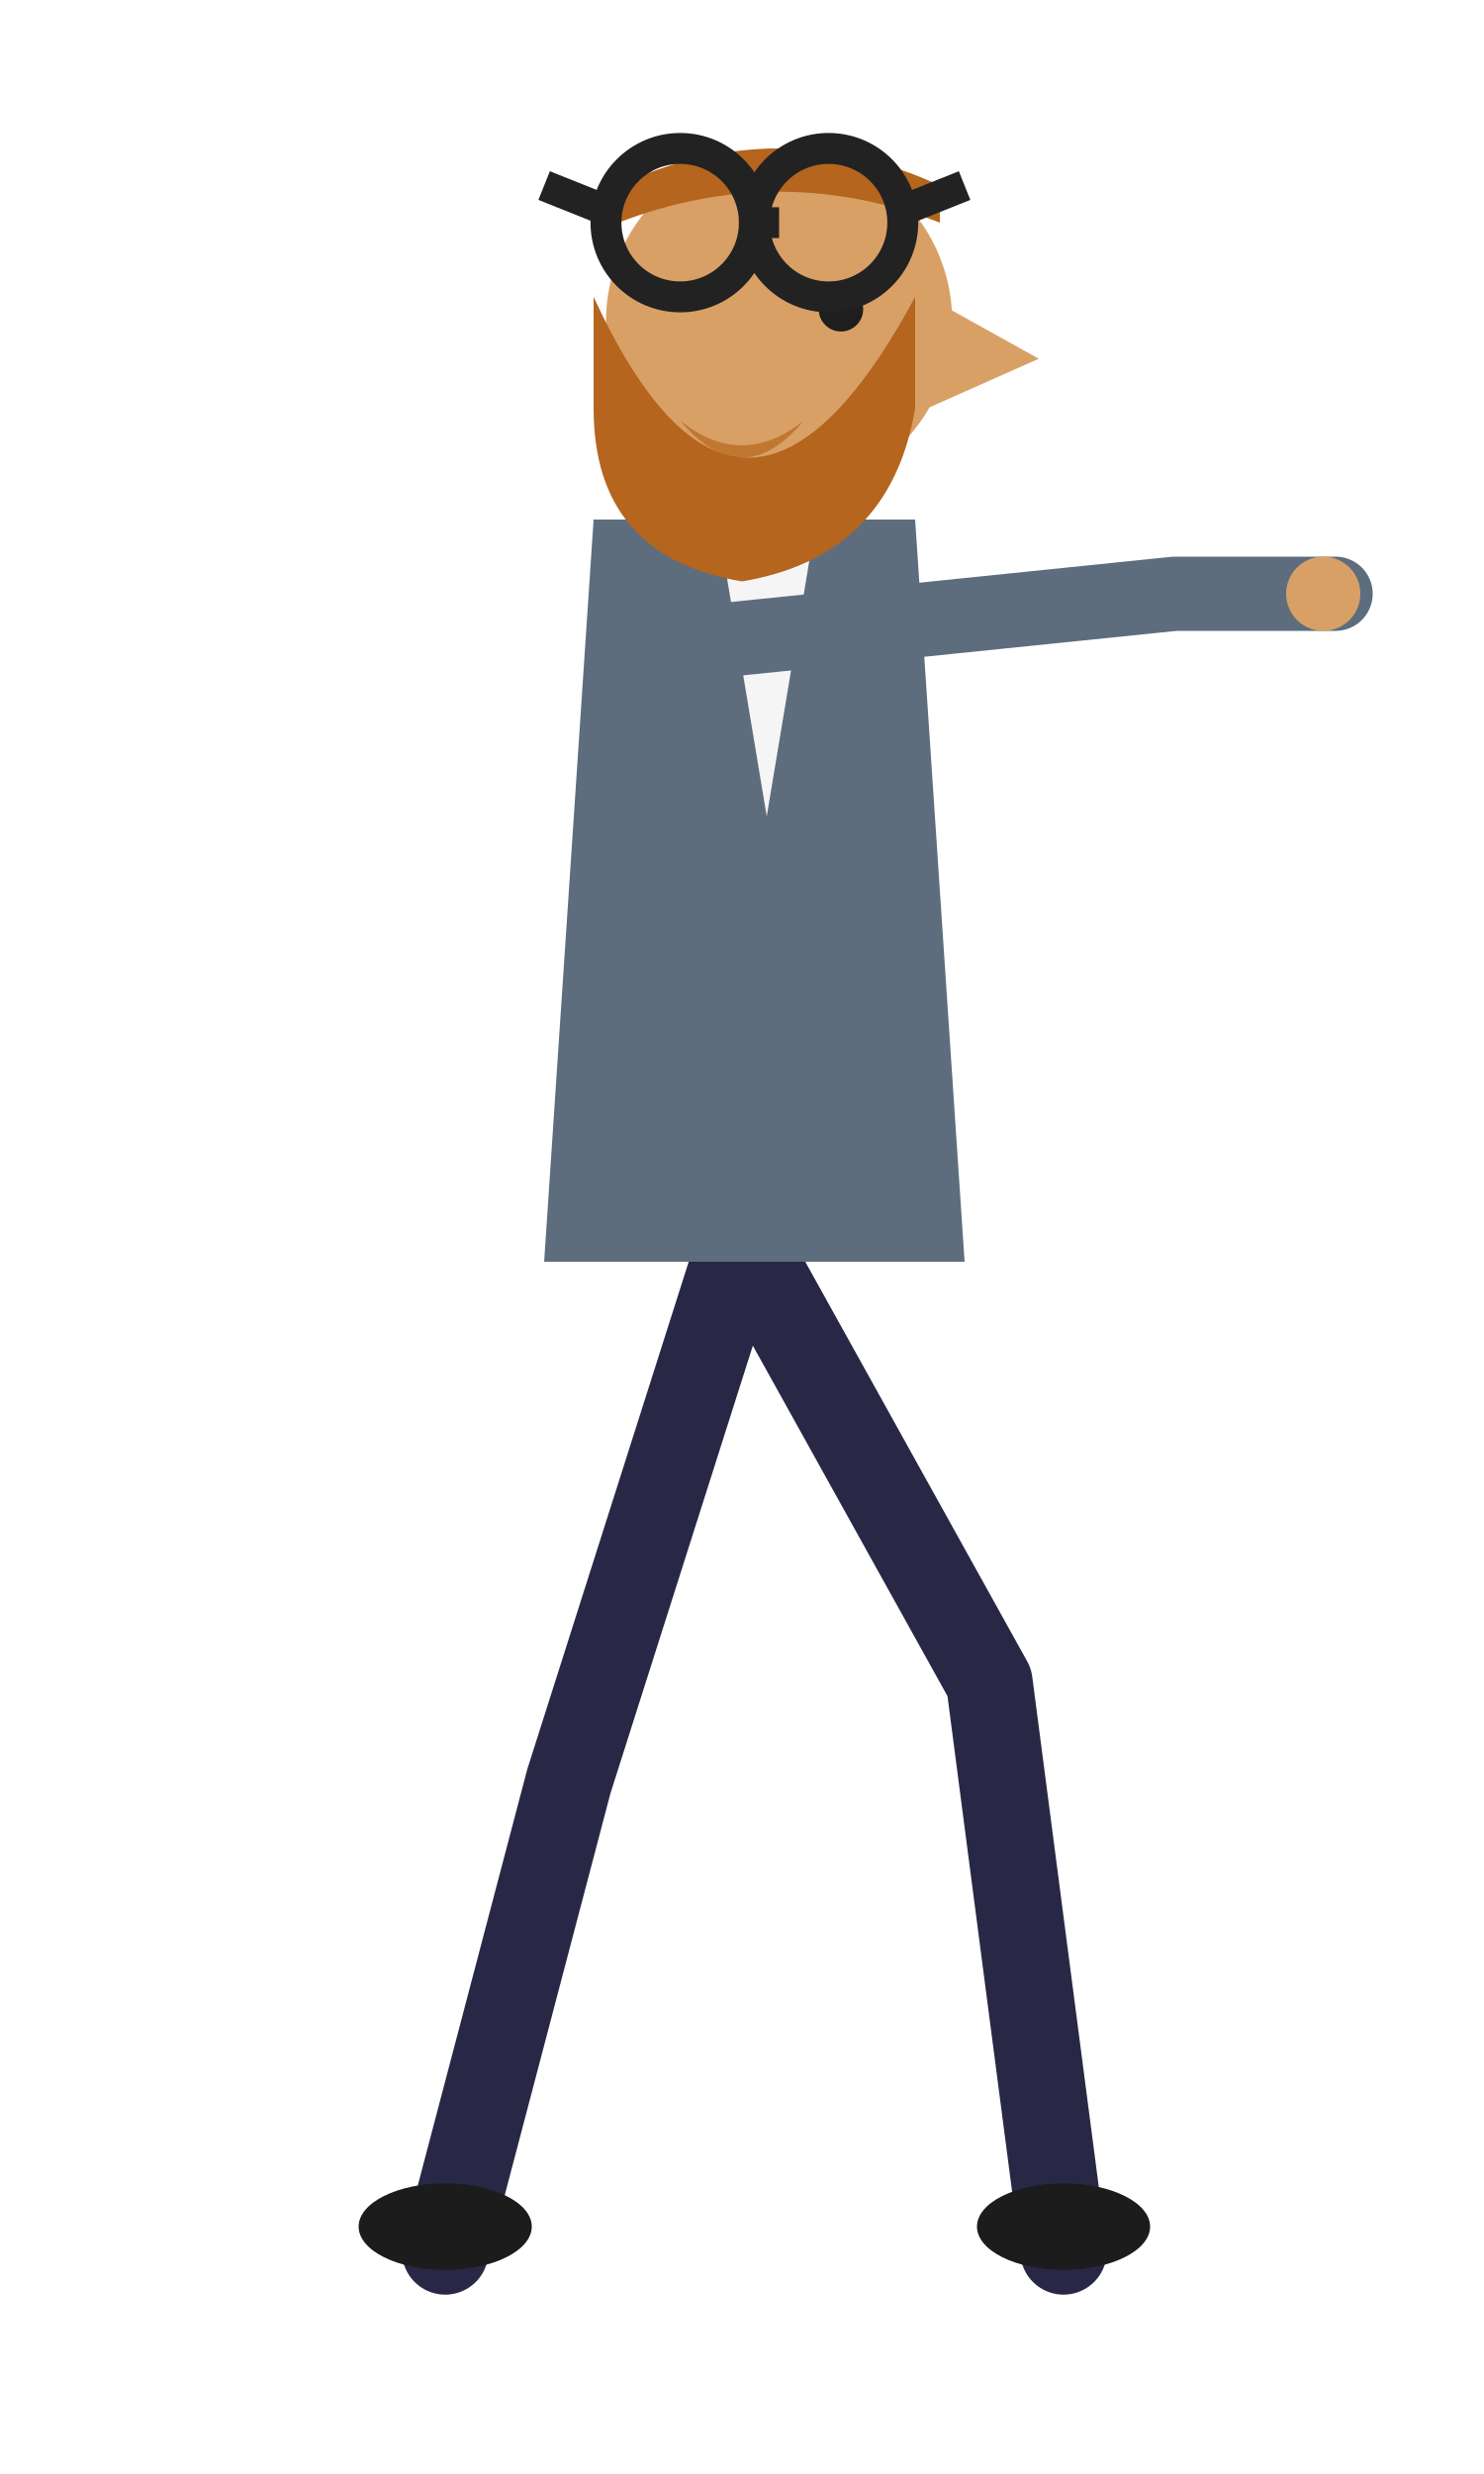
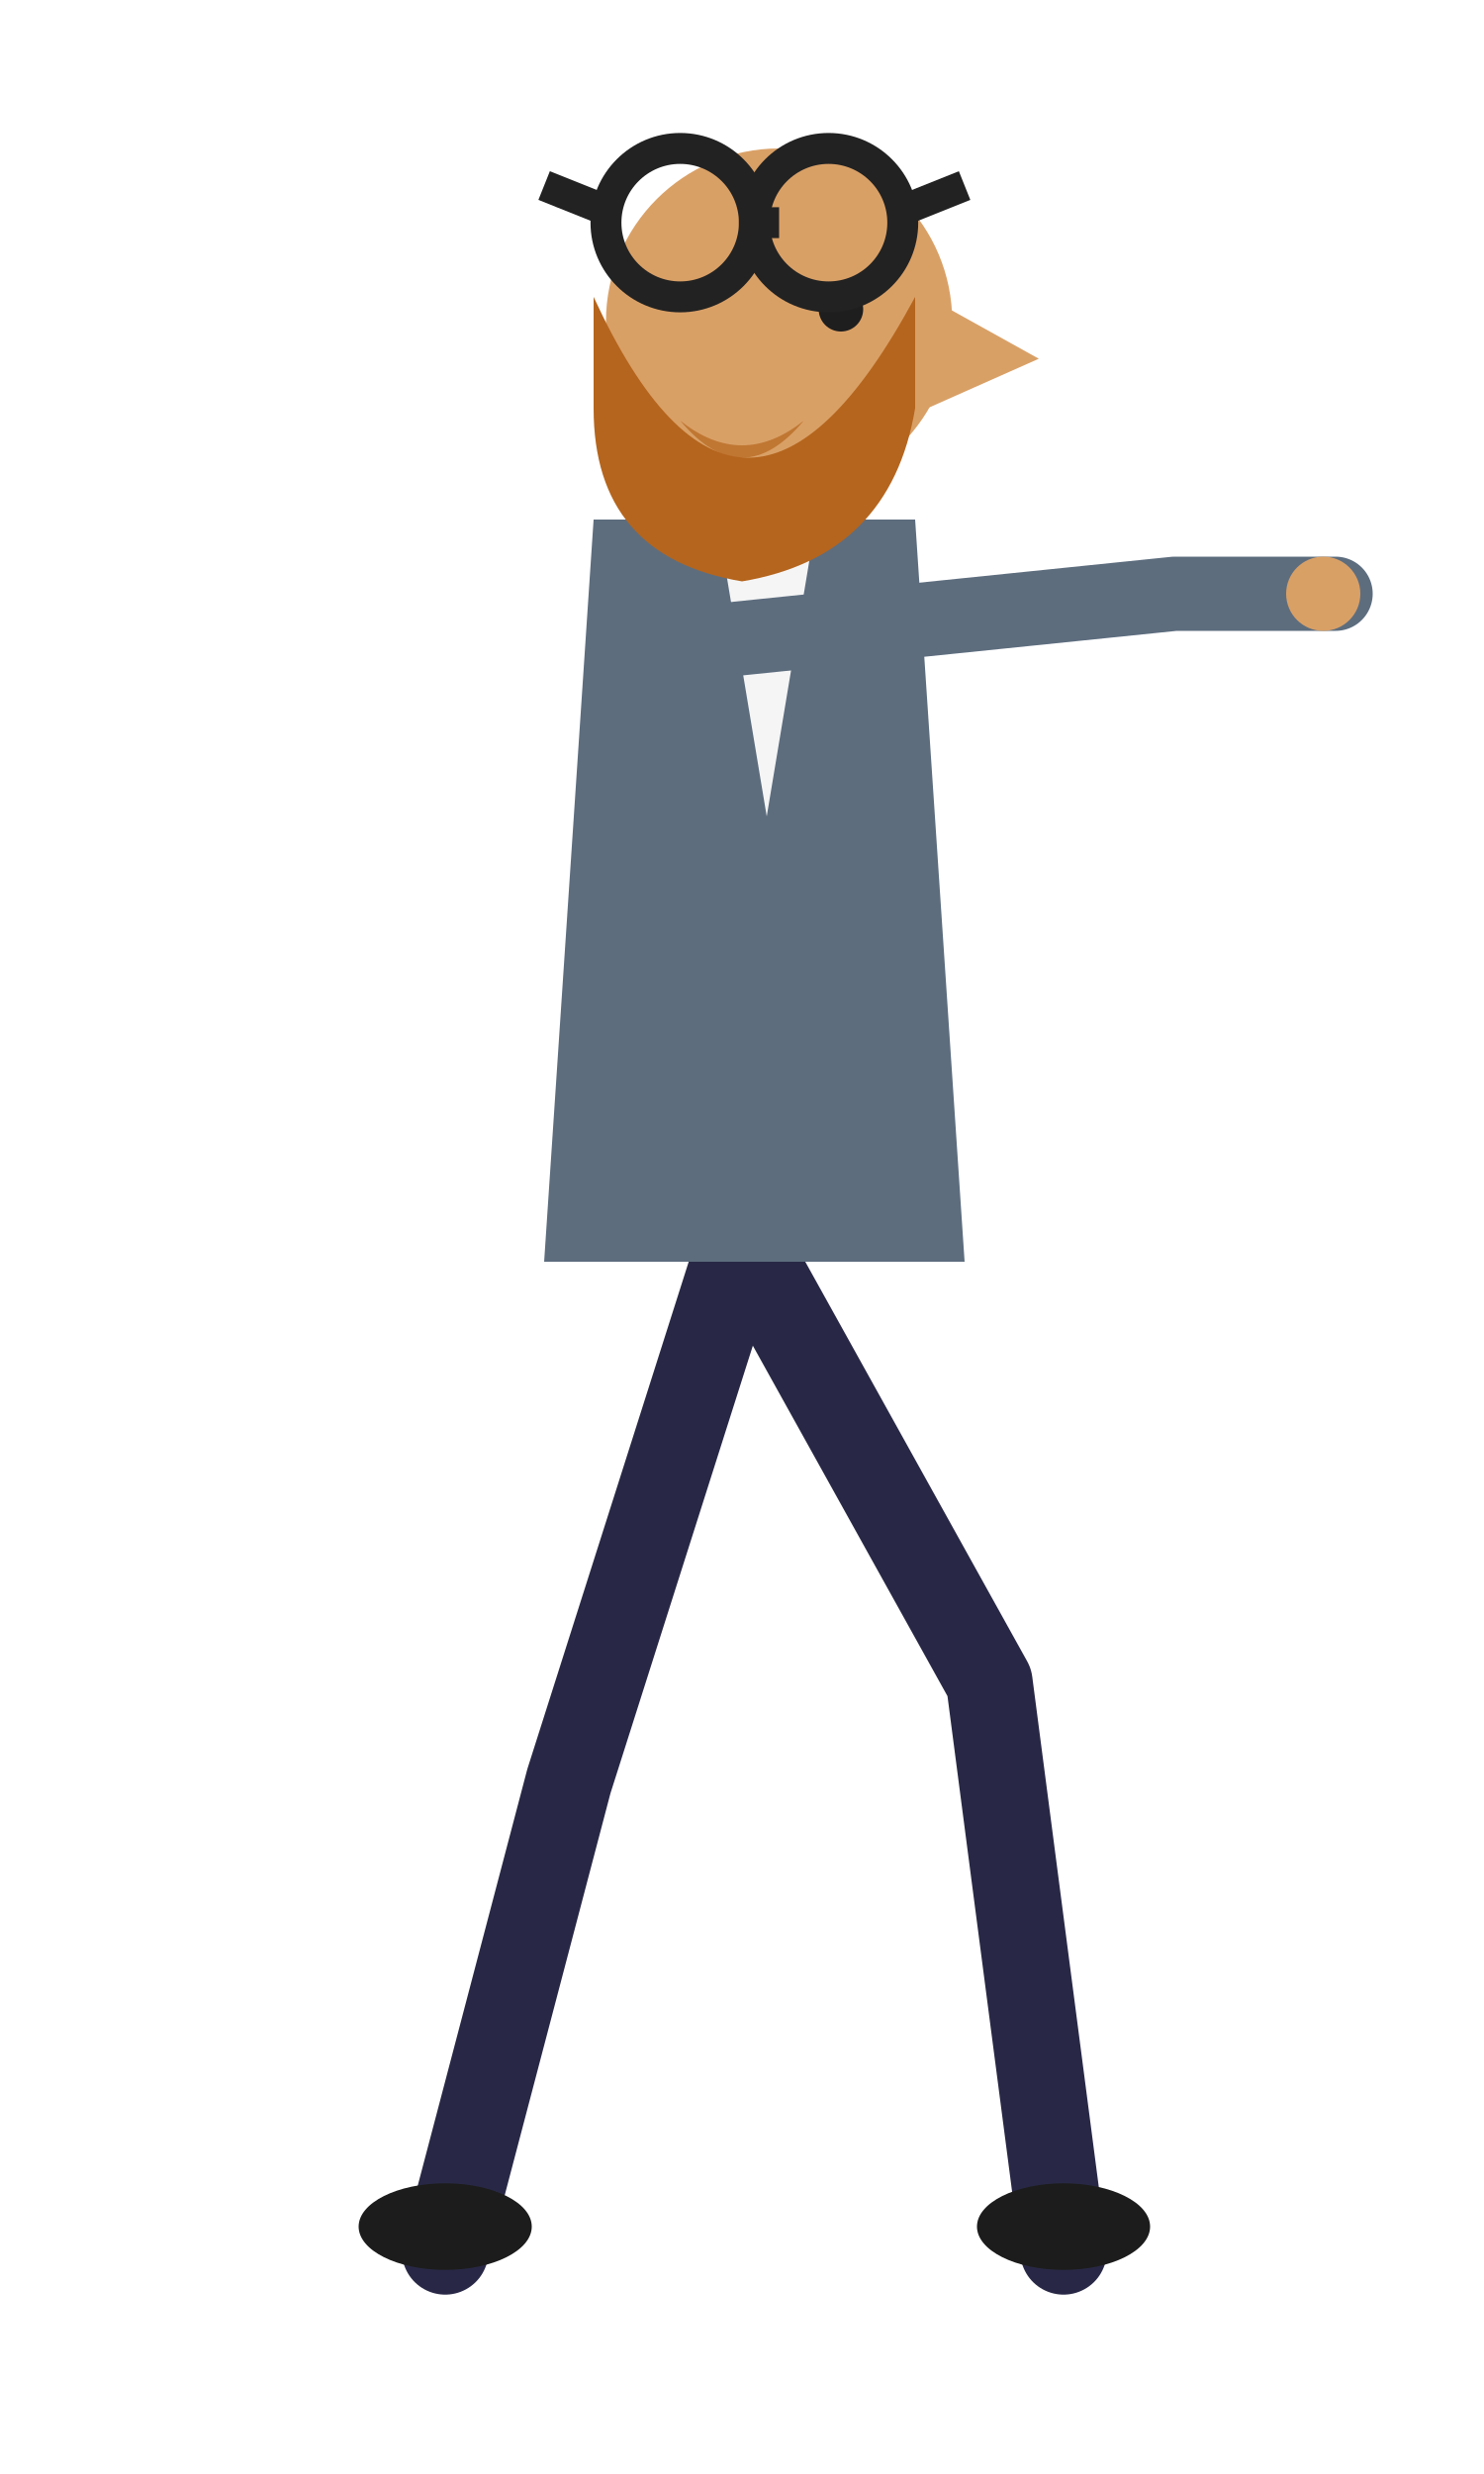
<svg xmlns="http://www.w3.org/2000/svg" viewBox="0 0 120 200" width="120" height="200">
  <g stroke="#282846" stroke-width="7" stroke-linecap="round" fill="none" stroke-linejoin="round">
    <path d="M60 100 L80 136 L86 182 M60 100 L46 144 L36 182" />
  </g>
  <ellipse cx="86" cy="180" rx="7" ry="3.5" fill="#1c1c1c" />
  <ellipse cx="36" cy="180" rx="7" ry="3.5" fill="#1c1c1c" />
  <path d="M48 42 L74 42 L78 102 L44 102 Z" fill="#5d6d7e" />
  <path d="M58 42 L66 42 L62 66 Z" fill="#f5f5f5" />
  <g stroke="#5d6d7e" stroke-width="6" stroke-linecap="round" fill="none">
    <path d="M56 52 L95 48 M95 48 L108 48" />
  </g>
  <circle cx="107" cy="48" r="3" fill="#d9a066" />
  <circle cx="63" cy="26" r="14" fill="#d9a066" />
  <path d="M75 24 L84 29 L75 33 Z" fill="#d9a066" />
-   <path d="M50 15 Q63 9 76 15 L76 18 Q63 13 50 18 Z" fill="#b5651d" />
+   <path d="" fill="#b5651d" />
  <circle cx="68" cy="25" r="1.8" fill="#1e1e1e" />
  <g stroke="#222" stroke-width="2.5" fill="none">
    <circle cx="55" cy="18" r="6" />
    <circle cx="67" cy="18" r="6" />
    <path d="M61 18 L63 18 M49 17 L44 15 M73 17 L78 15" />
  </g>
  <path d="M48 24 Q60 50 74 24 L74 33 Q72 45 60 47 Q48 45 48 33 Z" fill="#b5651d" />
  <path d="M55 34 Q60 38 65 34 Q60 40 55 34 Z" fill="#b5651d" opacity="0.7" />
</svg>
